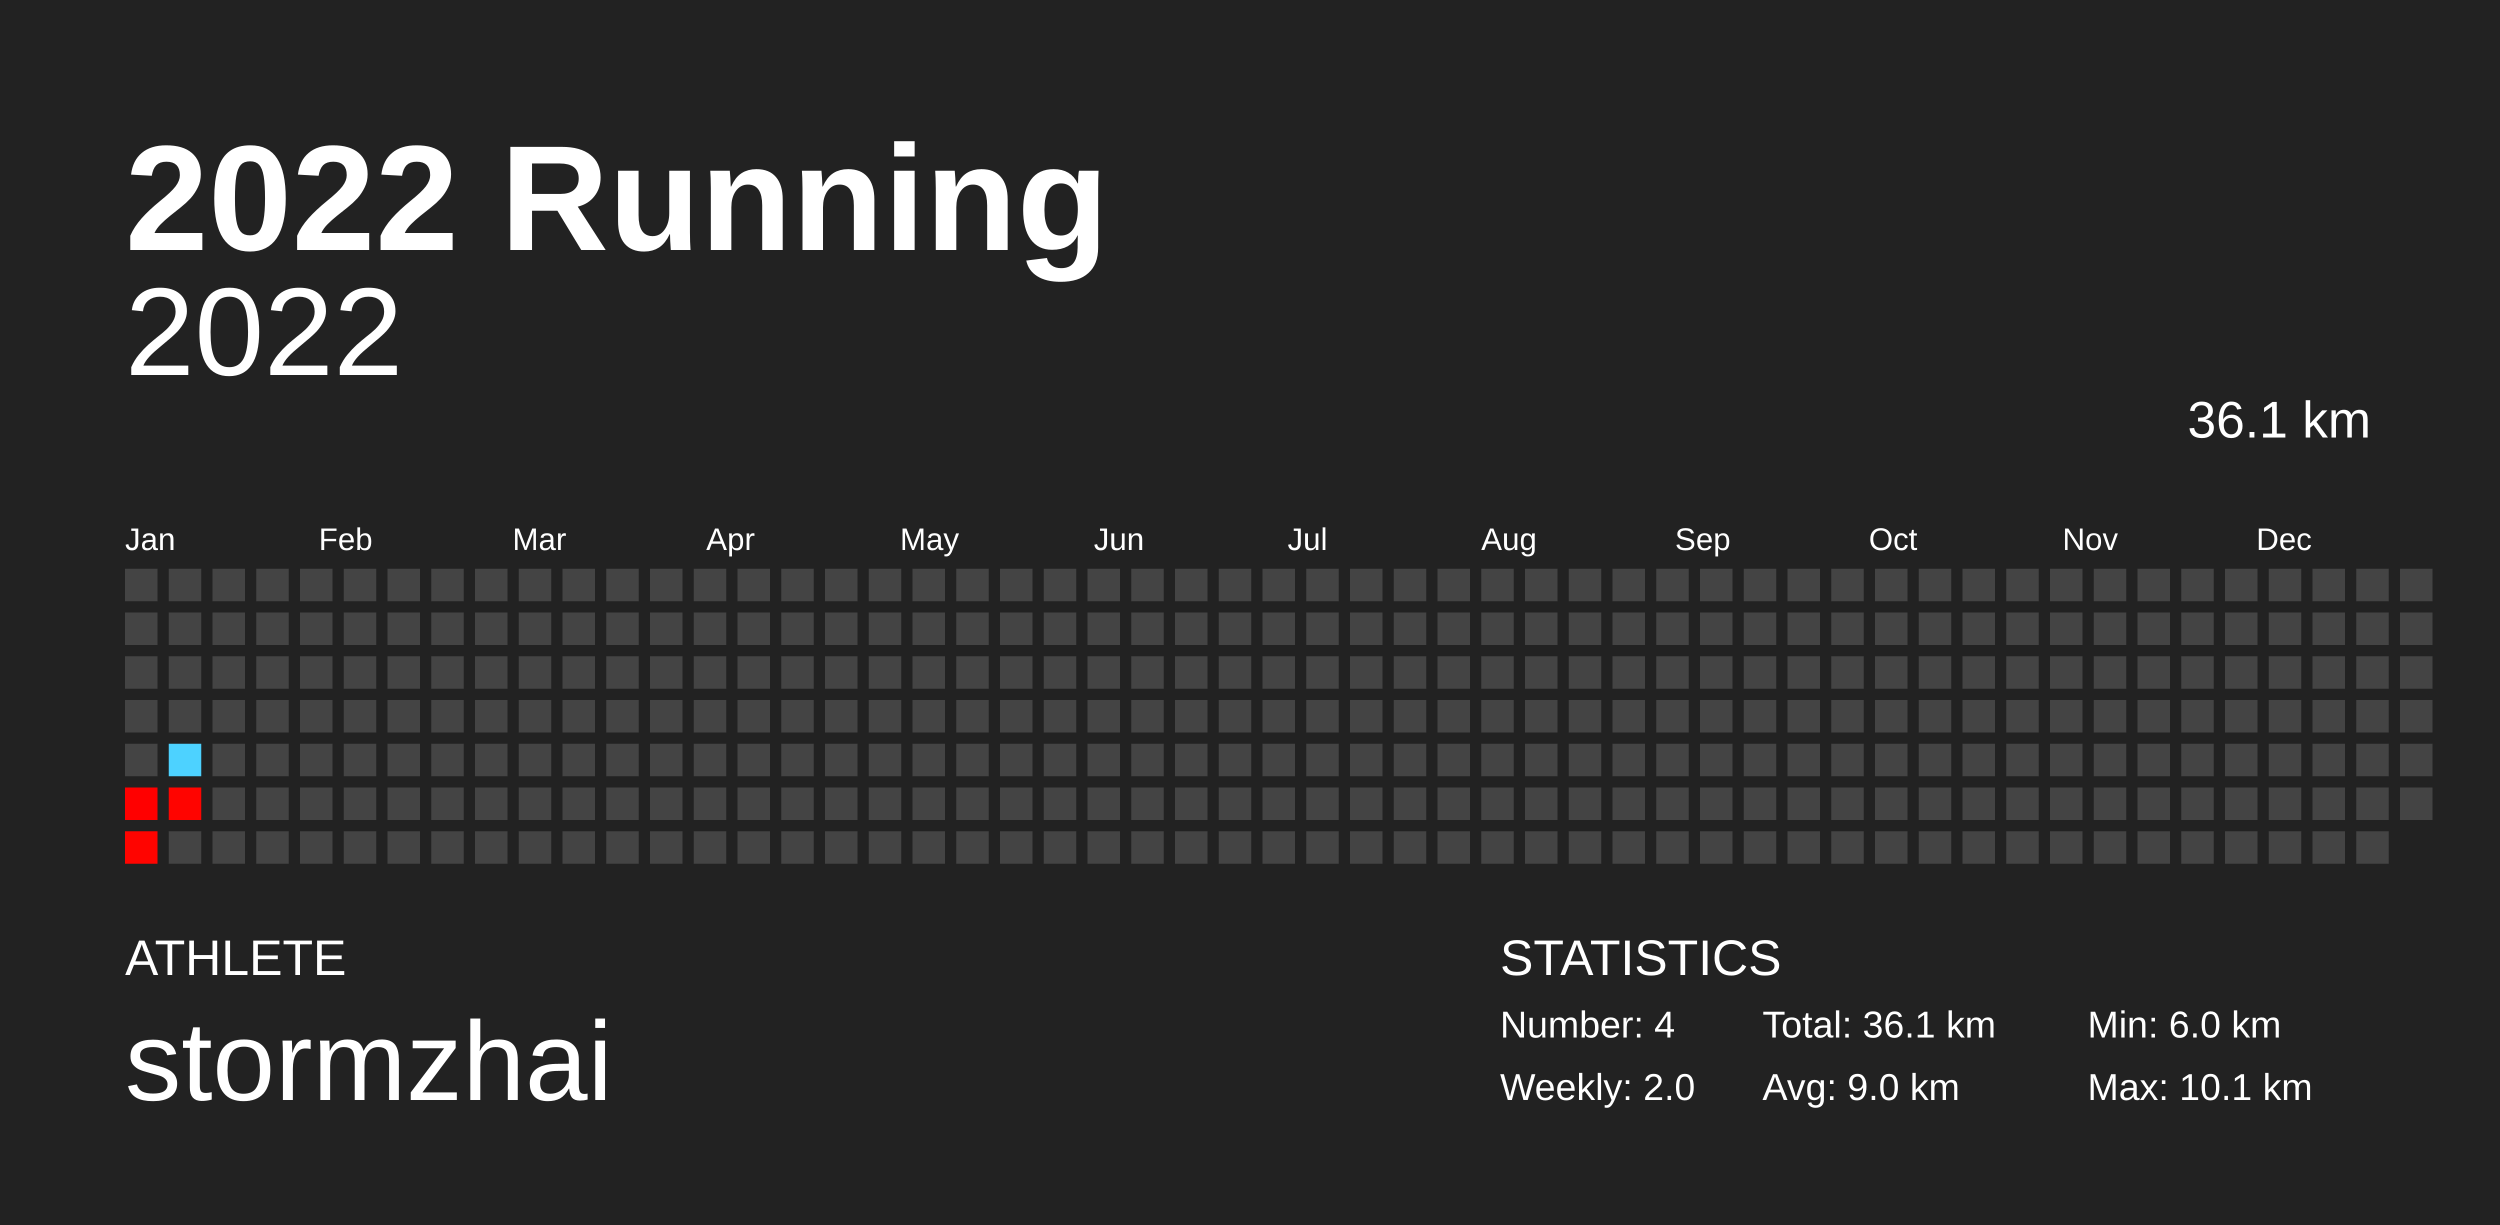
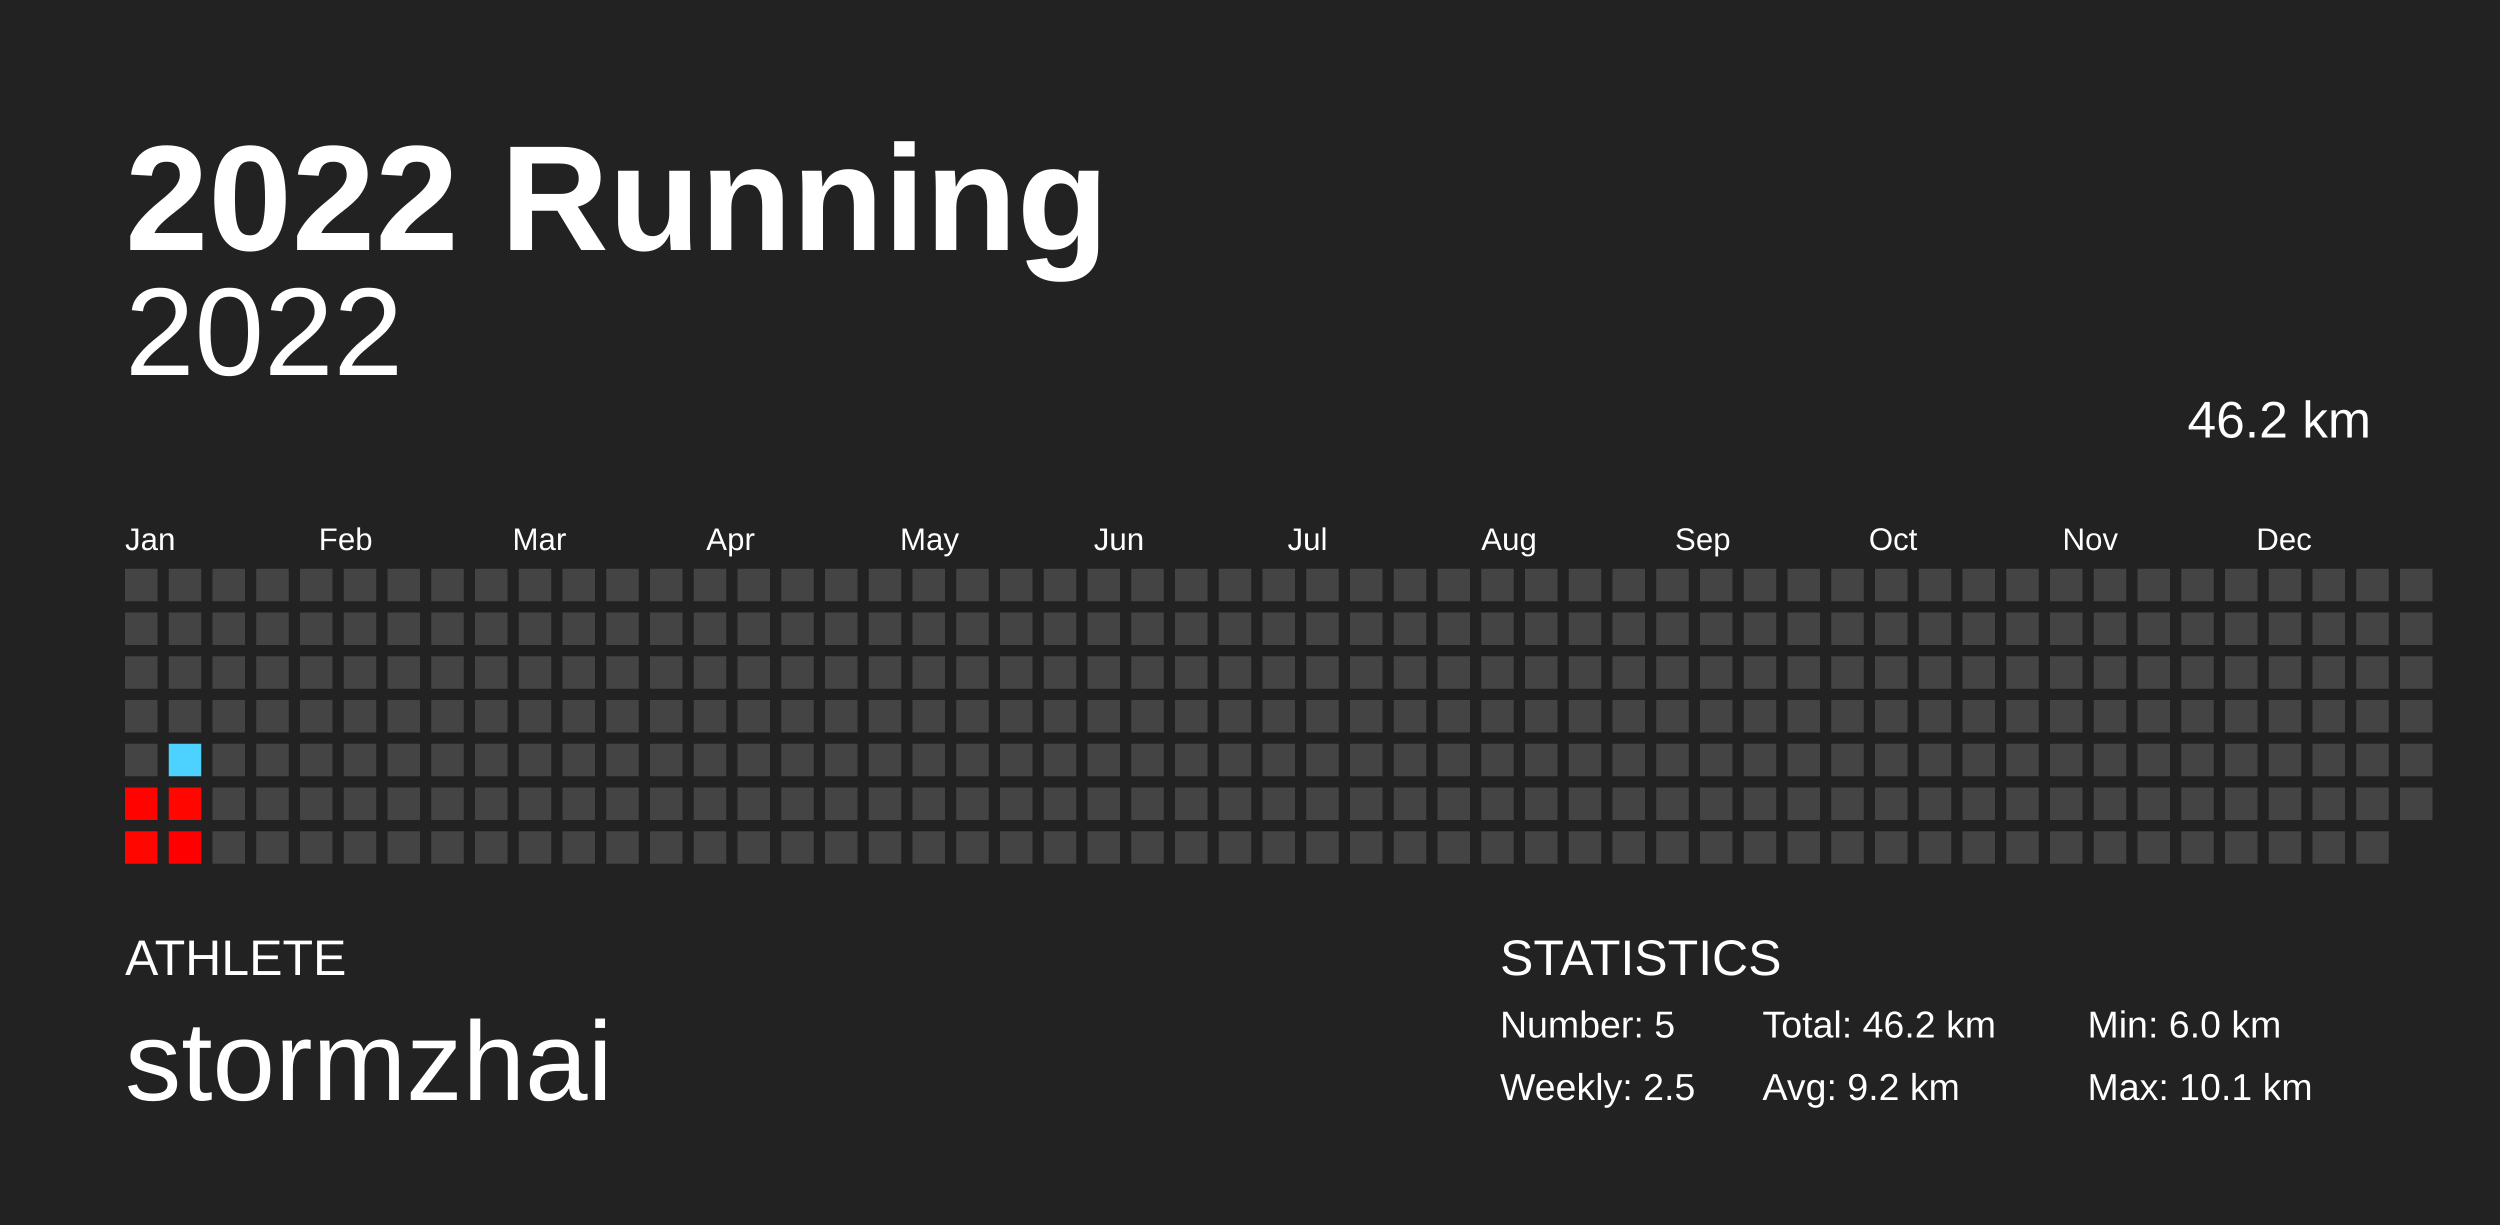
<svg xmlns="http://www.w3.org/2000/svg" baseProfile="full" height="98mm" version="1.1" viewBox="0,0,200,98" width="200mm">
  <defs />
  <rect fill="#222222" height="98" width="200" x="0" y="0" />
  <text fill="#FFFFFF" style="font-size:12px; font-family:Arial; font-weight:bold;" x="10" y="20">2022 Running</text>
  <text fill="#FFFFFF" style="font-size:4px; font-family:Arial" x="10" y="78">ATHLETE</text>
  <text fill="#FFFFFF" style="font-size:9px; font-family:Arial" x="10" y="88">stormzhai</text>
  <text fill="#FFFFFF" style="font-size:4px; font-family:Arial" x="120" y="78">STATISTICS</text>
-   <text fill="#FFFFFF" style="font-size:3px; font-family:Arial" x="120" y="83">Number: 4</text>
-   <text fill="#FFFFFF" style="font-size:3px; font-family:Arial" x="120" y="88">Weekly: 2.0</text>
-   <text fill="#FFFFFF" style="font-size:3px; font-family:Arial" x="141" y="83">Total: 36.1 km</text>
-   <text fill="#FFFFFF" style="font-size:3px; font-family:Arial" x="141" y="88">Avg: 9.0 km</text>
+   <text fill="#FFFFFF" style="font-size:3px; font-family:Arial" x="120" y="83">Number: 5</text>
+   <text fill="#FFFFFF" style="font-size:3px; font-family:Arial" x="120" y="88">Weekly: 2.5</text>
+   <text fill="#FFFFFF" style="font-size:3px; font-family:Arial" x="141" y="83">Total: 46.2 km</text>
+   <text fill="#FFFFFF" style="font-size:3px; font-family:Arial" x="141" y="88">Avg: 9.2 km</text>
  <text fill="#FFFFFF" style="font-size:3px; font-family:Arial" x="167" y="83">Min: 6.0 km</text>
  <text fill="#FFFFFF" style="font-size:3px; font-family:Arial" x="167" y="88">Max: 10.1 km</text>
  <text alignment-baseline="hanging" fill="#FFFFFF" style="font-size:10.0px; font-family:Arial;" x="10" y="30">2022</text>
-   <text alignment-baseline="hanging" fill="#FFFFFF" style="font-size:4.125px; font-family:Arial;" x="175" y="35">36.1 km</text>
+   <text alignment-baseline="hanging" fill="#FFFFFF" style="font-size:4.125px; font-family:Arial;" x="175" y="35">46.2 km</text>
  <text fill="#FFFFFF" style="font-size:2.5px; font-family:Arial" x="10.0" y="44">Jan</text>
  <text fill="#FFFFFF" style="font-size:2.5px; font-family:Arial" x="25.5" y="44">Feb</text>
  <text fill="#FFFFFF" style="font-size:2.5px; font-family:Arial" x="41.0" y="44">Mar</text>
  <text fill="#FFFFFF" style="font-size:2.5px; font-family:Arial" x="56.5" y="44">Apr</text>
  <text fill="#FFFFFF" style="font-size:2.5px; font-family:Arial" x="72.0" y="44">May</text>
  <text fill="#FFFFFF" style="font-size:2.5px; font-family:Arial" x="87.5" y="44">Jun</text>
  <text fill="#FFFFFF" style="font-size:2.5px; font-family:Arial" x="103.0" y="44">Jul</text>
  <text fill="#FFFFFF" style="font-size:2.5px; font-family:Arial" x="118.5" y="44">Aug</text>
  <text fill="#FFFFFF" style="font-size:2.5px; font-family:Arial" x="134.0" y="44">Sep</text>
  <text fill="#FFFFFF" style="font-size:2.5px; font-family:Arial" x="149.5" y="44">Oct</text>
  <text fill="#FFFFFF" style="font-size:2.5px; font-family:Arial" x="165.0" y="44">Nov</text>
  <text fill="#FFFFFF" style="font-size:2.5px; font-family:Arial" x="180.5" y="44">Dec</text>
  <rect fill="#444444" height="2.6" width="2.6" x="10.0" y="45.5" />
  <rect fill="#444444" height="2.6" width="2.6" x="10.0" y="49.0" />
  <rect fill="#444444" height="2.6" width="2.6" x="10.0" y="52.5" />
  <rect fill="#444444" height="2.6" width="2.6" x="10.0" y="56.0" />
  <rect fill="#444444" height="2.6" width="2.6" x="10.0" y="59.5" />
-   <rect fill="#ff0000" height="2.6" width="2.6" x="10.0" y="63.0" />
-   <rect fill="#ff0400" height="2.6" width="2.6" x="10.0" y="66.5" />
+   <rect fill="#ff0300" height="2.6" width="2.6" x="10.0" y="63.0" />
+   <rect fill="#ff0700" height="2.6" width="2.6" x="10.0" y="66.5" />
  <rect fill="#444444" height="2.6" width="2.6" x="13.5" y="45.5" />
  <rect fill="#444444" height="2.6" width="2.6" x="13.5" y="49.0" />
  <rect fill="#444444" height="2.6" width="2.6" x="13.5" y="52.5" />
  <rect fill="#444444" height="2.6" width="2.6" x="13.5" y="56.0" />
  <rect fill="#4dd2ff" height="2.6" width="2.6" x="13.5" y="59.5" />
-   <rect fill="#ff0400" height="2.6" width="2.6" x="13.5" y="63.0" />
-   <rect fill="#444444" height="2.6" width="2.6" x="13.5" y="66.5" />
+   <rect fill="#ff0700" height="2.6" width="2.6" x="13.5" y="63.0" />
+   <rect fill="#ff0000" height="2.6" width="2.6" x="13.5" y="66.5" />
  <rect fill="#444444" height="2.6" width="2.6" x="17.0" y="45.5" />
  <rect fill="#444444" height="2.6" width="2.6" x="17.0" y="49.0" />
  <rect fill="#444444" height="2.6" width="2.6" x="17.0" y="52.5" />
  <rect fill="#444444" height="2.6" width="2.6" x="17.0" y="56.0" />
  <rect fill="#444444" height="2.6" width="2.6" x="17.0" y="59.5" />
  <rect fill="#444444" height="2.6" width="2.6" x="17.0" y="63.0" />
  <rect fill="#444444" height="2.6" width="2.6" x="17.0" y="66.5" />
  <rect fill="#444444" height="2.6" width="2.6" x="20.5" y="45.5" />
  <rect fill="#444444" height="2.6" width="2.6" x="20.5" y="49.0" />
  <rect fill="#444444" height="2.6" width="2.6" x="20.5" y="52.5" />
  <rect fill="#444444" height="2.6" width="2.6" x="20.5" y="56.0" />
  <rect fill="#444444" height="2.6" width="2.6" x="20.5" y="59.5" />
  <rect fill="#444444" height="2.6" width="2.6" x="20.5" y="63.0" />
  <rect fill="#444444" height="2.6" width="2.6" x="20.5" y="66.5" />
  <rect fill="#444444" height="2.6" width="2.6" x="24.0" y="45.5" />
  <rect fill="#444444" height="2.6" width="2.6" x="24.0" y="49.0" />
  <rect fill="#444444" height="2.6" width="2.6" x="24.0" y="52.5" />
  <rect fill="#444444" height="2.6" width="2.6" x="24.0" y="56.0" />
  <rect fill="#444444" height="2.6" width="2.6" x="24.0" y="59.5" />
  <rect fill="#444444" height="2.6" width="2.6" x="24.0" y="63.0" />
  <rect fill="#444444" height="2.6" width="2.6" x="24.0" y="66.5" />
  <rect fill="#444444" height="2.6" width="2.6" x="27.5" y="45.5" />
  <rect fill="#444444" height="2.6" width="2.6" x="27.5" y="49.0" />
  <rect fill="#444444" height="2.6" width="2.6" x="27.5" y="52.5" />
  <rect fill="#444444" height="2.6" width="2.6" x="27.5" y="56.0" />
  <rect fill="#444444" height="2.6" width="2.6" x="27.5" y="59.5" />
  <rect fill="#444444" height="2.6" width="2.6" x="27.5" y="63.0" />
  <rect fill="#444444" height="2.6" width="2.6" x="27.5" y="66.5" />
  <rect fill="#444444" height="2.6" width="2.6" x="31.0" y="45.5" />
  <rect fill="#444444" height="2.6" width="2.6" x="31.0" y="49.0" />
  <rect fill="#444444" height="2.6" width="2.6" x="31.0" y="52.5" />
  <rect fill="#444444" height="2.6" width="2.6" x="31.0" y="56.0" />
  <rect fill="#444444" height="2.6" width="2.6" x="31.0" y="59.5" />
  <rect fill="#444444" height="2.6" width="2.6" x="31.0" y="63.0" />
  <rect fill="#444444" height="2.6" width="2.6" x="31.0" y="66.5" />
  <rect fill="#444444" height="2.6" width="2.6" x="34.5" y="45.5" />
  <rect fill="#444444" height="2.6" width="2.6" x="34.5" y="49.0" />
  <rect fill="#444444" height="2.6" width="2.6" x="34.5" y="52.5" />
  <rect fill="#444444" height="2.6" width="2.6" x="34.5" y="56.0" />
  <rect fill="#444444" height="2.6" width="2.6" x="34.5" y="59.5" />
  <rect fill="#444444" height="2.6" width="2.6" x="34.5" y="63.0" />
  <rect fill="#444444" height="2.6" width="2.6" x="34.5" y="66.5" />
  <rect fill="#444444" height="2.6" width="2.6" x="38.0" y="45.5" />
  <rect fill="#444444" height="2.6" width="2.6" x="38.0" y="49.0" />
  <rect fill="#444444" height="2.6" width="2.6" x="38.0" y="52.5" />
  <rect fill="#444444" height="2.6" width="2.6" x="38.0" y="56.0" />
  <rect fill="#444444" height="2.6" width="2.6" x="38.0" y="59.5" />
  <rect fill="#444444" height="2.6" width="2.6" x="38.0" y="63.0" />
  <rect fill="#444444" height="2.6" width="2.6" x="38.0" y="66.5" />
  <rect fill="#444444" height="2.6" width="2.6" x="41.5" y="45.5" />
  <rect fill="#444444" height="2.6" width="2.6" x="41.5" y="49.0" />
  <rect fill="#444444" height="2.6" width="2.6" x="41.5" y="52.5" />
  <rect fill="#444444" height="2.6" width="2.6" x="41.5" y="56.0" />
  <rect fill="#444444" height="2.6" width="2.6" x="41.5" y="59.5" />
  <rect fill="#444444" height="2.6" width="2.6" x="41.5" y="63.0" />
  <rect fill="#444444" height="2.6" width="2.6" x="41.5" y="66.5" />
  <rect fill="#444444" height="2.6" width="2.6" x="45.0" y="45.5" />
  <rect fill="#444444" height="2.6" width="2.6" x="45.0" y="49.0" />
  <rect fill="#444444" height="2.6" width="2.6" x="45.0" y="52.5" />
  <rect fill="#444444" height="2.6" width="2.6" x="45.0" y="56.0" />
  <rect fill="#444444" height="2.6" width="2.6" x="45.0" y="59.5" />
  <rect fill="#444444" height="2.6" width="2.6" x="45.0" y="63.0" />
  <rect fill="#444444" height="2.6" width="2.6" x="45.0" y="66.5" />
  <rect fill="#444444" height="2.6" width="2.6" x="48.5" y="45.5" />
  <rect fill="#444444" height="2.6" width="2.6" x="48.5" y="49.0" />
  <rect fill="#444444" height="2.6" width="2.6" x="48.5" y="52.5" />
  <rect fill="#444444" height="2.6" width="2.6" x="48.5" y="56.0" />
  <rect fill="#444444" height="2.6" width="2.6" x="48.5" y="59.5" />
  <rect fill="#444444" height="2.6" width="2.6" x="48.5" y="63.0" />
  <rect fill="#444444" height="2.6" width="2.6" x="48.5" y="66.5" />
  <rect fill="#444444" height="2.6" width="2.6" x="52.0" y="45.5" />
  <rect fill="#444444" height="2.6" width="2.6" x="52.0" y="49.0" />
  <rect fill="#444444" height="2.6" width="2.6" x="52.0" y="52.5" />
  <rect fill="#444444" height="2.6" width="2.6" x="52.0" y="56.0" />
  <rect fill="#444444" height="2.6" width="2.6" x="52.0" y="59.5" />
  <rect fill="#444444" height="2.6" width="2.6" x="52.0" y="63.0" />
  <rect fill="#444444" height="2.6" width="2.6" x="52.0" y="66.5" />
  <rect fill="#444444" height="2.6" width="2.6" x="55.5" y="45.5" />
  <rect fill="#444444" height="2.6" width="2.6" x="55.5" y="49.0" />
  <rect fill="#444444" height="2.6" width="2.6" x="55.5" y="52.5" />
  <rect fill="#444444" height="2.6" width="2.6" x="55.5" y="56.0" />
  <rect fill="#444444" height="2.6" width="2.6" x="55.5" y="59.5" />
  <rect fill="#444444" height="2.6" width="2.6" x="55.5" y="63.0" />
  <rect fill="#444444" height="2.6" width="2.6" x="55.5" y="66.5" />
  <rect fill="#444444" height="2.6" width="2.6" x="59.0" y="45.5" />
  <rect fill="#444444" height="2.6" width="2.6" x="59.0" y="49.0" />
  <rect fill="#444444" height="2.6" width="2.6" x="59.0" y="52.5" />
  <rect fill="#444444" height="2.6" width="2.6" x="59.0" y="56.0" />
  <rect fill="#444444" height="2.6" width="2.6" x="59.0" y="59.5" />
  <rect fill="#444444" height="2.6" width="2.6" x="59.0" y="63.0" />
  <rect fill="#444444" height="2.6" width="2.6" x="59.0" y="66.5" />
  <rect fill="#444444" height="2.6" width="2.6" x="62.5" y="45.5" />
  <rect fill="#444444" height="2.6" width="2.6" x="62.5" y="49.0" />
  <rect fill="#444444" height="2.6" width="2.6" x="62.5" y="52.5" />
  <rect fill="#444444" height="2.6" width="2.6" x="62.5" y="56.0" />
  <rect fill="#444444" height="2.6" width="2.6" x="62.5" y="59.5" />
  <rect fill="#444444" height="2.6" width="2.6" x="62.5" y="63.0" />
  <rect fill="#444444" height="2.6" width="2.6" x="62.5" y="66.5" />
  <rect fill="#444444" height="2.6" width="2.6" x="66.0" y="45.5" />
  <rect fill="#444444" height="2.6" width="2.6" x="66.0" y="49.0" />
  <rect fill="#444444" height="2.6" width="2.6" x="66.0" y="52.5" />
  <rect fill="#444444" height="2.6" width="2.6" x="66.0" y="56.0" />
  <rect fill="#444444" height="2.6" width="2.6" x="66.0" y="59.5" />
  <rect fill="#444444" height="2.6" width="2.6" x="66.0" y="63.0" />
  <rect fill="#444444" height="2.6" width="2.6" x="66.0" y="66.5" />
  <rect fill="#444444" height="2.6" width="2.6" x="69.5" y="45.5" />
  <rect fill="#444444" height="2.6" width="2.6" x="69.5" y="49.0" />
  <rect fill="#444444" height="2.6" width="2.6" x="69.5" y="52.5" />
  <rect fill="#444444" height="2.6" width="2.6" x="69.5" y="56.0" />
  <rect fill="#444444" height="2.6" width="2.6" x="69.5" y="59.5" />
  <rect fill="#444444" height="2.6" width="2.6" x="69.5" y="63.0" />
  <rect fill="#444444" height="2.6" width="2.6" x="69.5" y="66.5" />
  <rect fill="#444444" height="2.6" width="2.6" x="73.0" y="45.5" />
  <rect fill="#444444" height="2.6" width="2.6" x="73.0" y="49.0" />
  <rect fill="#444444" height="2.6" width="2.6" x="73.0" y="52.5" />
  <rect fill="#444444" height="2.6" width="2.6" x="73.0" y="56.0" />
  <rect fill="#444444" height="2.6" width="2.6" x="73.0" y="59.5" />
  <rect fill="#444444" height="2.6" width="2.6" x="73.0" y="63.0" />
  <rect fill="#444444" height="2.6" width="2.6" x="73.0" y="66.5" />
  <rect fill="#444444" height="2.6" width="2.6" x="76.5" y="45.5" />
  <rect fill="#444444" height="2.6" width="2.6" x="76.5" y="49.0" />
  <rect fill="#444444" height="2.6" width="2.6" x="76.5" y="52.5" />
  <rect fill="#444444" height="2.6" width="2.6" x="76.5" y="56.0" />
  <rect fill="#444444" height="2.6" width="2.6" x="76.5" y="59.5" />
  <rect fill="#444444" height="2.6" width="2.6" x="76.5" y="63.0" />
  <rect fill="#444444" height="2.6" width="2.6" x="76.5" y="66.5" />
  <rect fill="#444444" height="2.6" width="2.6" x="80.0" y="45.5" />
  <rect fill="#444444" height="2.6" width="2.6" x="80.0" y="49.0" />
  <rect fill="#444444" height="2.6" width="2.6" x="80.0" y="52.5" />
  <rect fill="#444444" height="2.6" width="2.6" x="80.0" y="56.0" />
  <rect fill="#444444" height="2.6" width="2.6" x="80.0" y="59.5" />
  <rect fill="#444444" height="2.6" width="2.6" x="80.0" y="63.0" />
  <rect fill="#444444" height="2.6" width="2.6" x="80.0" y="66.5" />
  <rect fill="#444444" height="2.6" width="2.6" x="83.5" y="45.5" />
  <rect fill="#444444" height="2.6" width="2.6" x="83.5" y="49.0" />
  <rect fill="#444444" height="2.6" width="2.6" x="83.5" y="52.5" />
  <rect fill="#444444" height="2.6" width="2.6" x="83.5" y="56.0" />
  <rect fill="#444444" height="2.6" width="2.6" x="83.5" y="59.5" />
  <rect fill="#444444" height="2.6" width="2.6" x="83.5" y="63.0" />
  <rect fill="#444444" height="2.6" width="2.6" x="83.5" y="66.5" />
  <rect fill="#444444" height="2.6" width="2.6" x="87.0" y="45.5" />
  <rect fill="#444444" height="2.6" width="2.6" x="87.0" y="49.0" />
  <rect fill="#444444" height="2.6" width="2.6" x="87.0" y="52.5" />
  <rect fill="#444444" height="2.6" width="2.6" x="87.0" y="56.0" />
  <rect fill="#444444" height="2.6" width="2.6" x="87.0" y="59.5" />
  <rect fill="#444444" height="2.6" width="2.6" x="87.0" y="63.0" />
  <rect fill="#444444" height="2.6" width="2.6" x="87.0" y="66.5" />
  <rect fill="#444444" height="2.6" width="2.6" x="90.5" y="45.5" />
  <rect fill="#444444" height="2.6" width="2.6" x="90.5" y="49.0" />
  <rect fill="#444444" height="2.6" width="2.6" x="90.5" y="52.5" />
  <rect fill="#444444" height="2.6" width="2.6" x="90.5" y="56.0" />
  <rect fill="#444444" height="2.6" width="2.6" x="90.5" y="59.5" />
  <rect fill="#444444" height="2.6" width="2.6" x="90.5" y="63.0" />
  <rect fill="#444444" height="2.6" width="2.6" x="90.5" y="66.5" />
  <rect fill="#444444" height="2.6" width="2.6" x="94.0" y="45.5" />
  <rect fill="#444444" height="2.6" width="2.6" x="94.0" y="49.0" />
  <rect fill="#444444" height="2.6" width="2.6" x="94.0" y="52.5" />
  <rect fill="#444444" height="2.6" width="2.6" x="94.0" y="56.0" />
  <rect fill="#444444" height="2.6" width="2.6" x="94.0" y="59.5" />
  <rect fill="#444444" height="2.6" width="2.6" x="94.0" y="63.0" />
  <rect fill="#444444" height="2.6" width="2.6" x="94.0" y="66.5" />
  <rect fill="#444444" height="2.6" width="2.6" x="97.5" y="45.5" />
  <rect fill="#444444" height="2.6" width="2.6" x="97.5" y="49.0" />
  <rect fill="#444444" height="2.6" width="2.6" x="97.5" y="52.5" />
  <rect fill="#444444" height="2.6" width="2.6" x="97.5" y="56.0" />
  <rect fill="#444444" height="2.6" width="2.6" x="97.5" y="59.5" />
  <rect fill="#444444" height="2.6" width="2.6" x="97.5" y="63.0" />
  <rect fill="#444444" height="2.6" width="2.6" x="97.5" y="66.5" />
  <rect fill="#444444" height="2.6" width="2.6" x="101.0" y="45.5" />
  <rect fill="#444444" height="2.6" width="2.6" x="101.0" y="49.0" />
  <rect fill="#444444" height="2.6" width="2.6" x="101.0" y="52.5" />
  <rect fill="#444444" height="2.6" width="2.6" x="101.0" y="56.0" />
  <rect fill="#444444" height="2.6" width="2.6" x="101.0" y="59.5" />
  <rect fill="#444444" height="2.6" width="2.6" x="101.0" y="63.0" />
  <rect fill="#444444" height="2.6" width="2.6" x="101.0" y="66.5" />
  <rect fill="#444444" height="2.6" width="2.6" x="104.5" y="45.5" />
  <rect fill="#444444" height="2.6" width="2.6" x="104.5" y="49.0" />
  <rect fill="#444444" height="2.6" width="2.6" x="104.5" y="52.5" />
  <rect fill="#444444" height="2.6" width="2.6" x="104.5" y="56.0" />
  <rect fill="#444444" height="2.6" width="2.6" x="104.5" y="59.5" />
  <rect fill="#444444" height="2.6" width="2.6" x="104.5" y="63.0" />
  <rect fill="#444444" height="2.6" width="2.6" x="104.5" y="66.5" />
  <rect fill="#444444" height="2.6" width="2.6" x="108.0" y="45.5" />
  <rect fill="#444444" height="2.6" width="2.6" x="108.0" y="49.0" />
  <rect fill="#444444" height="2.6" width="2.6" x="108.0" y="52.5" />
  <rect fill="#444444" height="2.6" width="2.6" x="108.0" y="56.0" />
  <rect fill="#444444" height="2.6" width="2.6" x="108.0" y="59.5" />
  <rect fill="#444444" height="2.6" width="2.6" x="108.0" y="63.0" />
  <rect fill="#444444" height="2.6" width="2.6" x="108.0" y="66.5" />
  <rect fill="#444444" height="2.6" width="2.6" x="111.5" y="45.5" />
  <rect fill="#444444" height="2.6" width="2.6" x="111.5" y="49.0" />
  <rect fill="#444444" height="2.6" width="2.6" x="111.5" y="52.5" />
  <rect fill="#444444" height="2.6" width="2.6" x="111.5" y="56.0" />
  <rect fill="#444444" height="2.6" width="2.6" x="111.5" y="59.5" />
  <rect fill="#444444" height="2.6" width="2.6" x="111.5" y="63.0" />
  <rect fill="#444444" height="2.6" width="2.6" x="111.5" y="66.5" />
  <rect fill="#444444" height="2.6" width="2.6" x="115.0" y="45.5" />
  <rect fill="#444444" height="2.6" width="2.6" x="115.0" y="49.0" />
  <rect fill="#444444" height="2.6" width="2.6" x="115.0" y="52.5" />
  <rect fill="#444444" height="2.6" width="2.6" x="115.0" y="56.0" />
  <rect fill="#444444" height="2.6" width="2.6" x="115.0" y="59.5" />
  <rect fill="#444444" height="2.6" width="2.6" x="115.0" y="63.0" />
  <rect fill="#444444" height="2.6" width="2.6" x="115.0" y="66.5" />
  <rect fill="#444444" height="2.6" width="2.6" x="118.5" y="45.5" />
  <rect fill="#444444" height="2.6" width="2.6" x="118.5" y="49.0" />
  <rect fill="#444444" height="2.6" width="2.6" x="118.5" y="52.5" />
  <rect fill="#444444" height="2.6" width="2.6" x="118.5" y="56.0" />
  <rect fill="#444444" height="2.6" width="2.6" x="118.5" y="59.5" />
  <rect fill="#444444" height="2.6" width="2.6" x="118.5" y="63.0" />
  <rect fill="#444444" height="2.6" width="2.6" x="118.5" y="66.5" />
  <rect fill="#444444" height="2.6" width="2.6" x="122.0" y="45.5" />
  <rect fill="#444444" height="2.6" width="2.6" x="122.0" y="49.0" />
  <rect fill="#444444" height="2.6" width="2.6" x="122.0" y="52.5" />
  <rect fill="#444444" height="2.6" width="2.6" x="122.0" y="56.0" />
  <rect fill="#444444" height="2.6" width="2.6" x="122.0" y="59.5" />
  <rect fill="#444444" height="2.6" width="2.6" x="122.0" y="63.0" />
  <rect fill="#444444" height="2.6" width="2.6" x="122.0" y="66.5" />
  <rect fill="#444444" height="2.6" width="2.6" x="125.5" y="45.5" />
  <rect fill="#444444" height="2.6" width="2.6" x="125.5" y="49.0" />
  <rect fill="#444444" height="2.6" width="2.6" x="125.5" y="52.5" />
  <rect fill="#444444" height="2.6" width="2.6" x="125.5" y="56.0" />
  <rect fill="#444444" height="2.6" width="2.6" x="125.5" y="59.5" />
  <rect fill="#444444" height="2.6" width="2.6" x="125.5" y="63.0" />
  <rect fill="#444444" height="2.6" width="2.6" x="125.5" y="66.5" />
  <rect fill="#444444" height="2.6" width="2.6" x="129.0" y="45.5" />
  <rect fill="#444444" height="2.6" width="2.6" x="129.0" y="49.0" />
  <rect fill="#444444" height="2.6" width="2.6" x="129.0" y="52.5" />
  <rect fill="#444444" height="2.6" width="2.6" x="129.0" y="56.0" />
  <rect fill="#444444" height="2.6" width="2.6" x="129.0" y="59.5" />
  <rect fill="#444444" height="2.6" width="2.6" x="129.0" y="63.0" />
  <rect fill="#444444" height="2.6" width="2.6" x="129.0" y="66.5" />
  <rect fill="#444444" height="2.6" width="2.6" x="132.5" y="45.5" />
  <rect fill="#444444" height="2.6" width="2.6" x="132.5" y="49.0" />
  <rect fill="#444444" height="2.6" width="2.6" x="132.5" y="52.5" />
  <rect fill="#444444" height="2.6" width="2.6" x="132.5" y="56.0" />
  <rect fill="#444444" height="2.6" width="2.6" x="132.5" y="59.5" />
  <rect fill="#444444" height="2.6" width="2.6" x="132.5" y="63.0" />
  <rect fill="#444444" height="2.6" width="2.6" x="132.5" y="66.5" />
  <rect fill="#444444" height="2.6" width="2.6" x="136.0" y="45.5" />
  <rect fill="#444444" height="2.6" width="2.6" x="136.0" y="49.0" />
  <rect fill="#444444" height="2.6" width="2.6" x="136.0" y="52.5" />
  <rect fill="#444444" height="2.6" width="2.6" x="136.0" y="56.0" />
  <rect fill="#444444" height="2.6" width="2.6" x="136.0" y="59.5" />
  <rect fill="#444444" height="2.6" width="2.6" x="136.0" y="63.0" />
  <rect fill="#444444" height="2.6" width="2.6" x="136.0" y="66.5" />
  <rect fill="#444444" height="2.6" width="2.6" x="139.5" y="45.5" />
  <rect fill="#444444" height="2.6" width="2.6" x="139.5" y="49.0" />
  <rect fill="#444444" height="2.6" width="2.6" x="139.5" y="52.5" />
  <rect fill="#444444" height="2.6" width="2.6" x="139.5" y="56.0" />
  <rect fill="#444444" height="2.6" width="2.6" x="139.5" y="59.5" />
  <rect fill="#444444" height="2.6" width="2.6" x="139.5" y="63.0" />
  <rect fill="#444444" height="2.6" width="2.6" x="139.5" y="66.5" />
  <rect fill="#444444" height="2.6" width="2.6" x="143.0" y="45.5" />
  <rect fill="#444444" height="2.6" width="2.6" x="143.0" y="49.0" />
  <rect fill="#444444" height="2.6" width="2.6" x="143.0" y="52.5" />
  <rect fill="#444444" height="2.6" width="2.6" x="143.0" y="56.0" />
  <rect fill="#444444" height="2.6" width="2.6" x="143.0" y="59.5" />
  <rect fill="#444444" height="2.6" width="2.6" x="143.0" y="63.0" />
  <rect fill="#444444" height="2.6" width="2.6" x="143.0" y="66.5" />
  <rect fill="#444444" height="2.6" width="2.6" x="146.5" y="45.5" />
  <rect fill="#444444" height="2.6" width="2.6" x="146.5" y="49.0" />
  <rect fill="#444444" height="2.6" width="2.6" x="146.5" y="52.5" />
  <rect fill="#444444" height="2.6" width="2.6" x="146.5" y="56.0" />
  <rect fill="#444444" height="2.6" width="2.6" x="146.5" y="59.5" />
  <rect fill="#444444" height="2.6" width="2.6" x="146.5" y="63.0" />
  <rect fill="#444444" height="2.6" width="2.6" x="146.5" y="66.5" />
  <rect fill="#444444" height="2.6" width="2.6" x="150.0" y="45.5" />
  <rect fill="#444444" height="2.6" width="2.6" x="150.0" y="49.0" />
  <rect fill="#444444" height="2.6" width="2.6" x="150.0" y="52.5" />
  <rect fill="#444444" height="2.6" width="2.6" x="150.0" y="56.0" />
  <rect fill="#444444" height="2.6" width="2.6" x="150.0" y="59.5" />
  <rect fill="#444444" height="2.6" width="2.6" x="150.0" y="63.0" />
  <rect fill="#444444" height="2.6" width="2.6" x="150.0" y="66.5" />
  <rect fill="#444444" height="2.6" width="2.6" x="153.5" y="45.5" />
  <rect fill="#444444" height="2.6" width="2.6" x="153.5" y="49.0" />
  <rect fill="#444444" height="2.6" width="2.6" x="153.5" y="52.5" />
  <rect fill="#444444" height="2.6" width="2.6" x="153.5" y="56.0" />
  <rect fill="#444444" height="2.6" width="2.6" x="153.5" y="59.5" />
  <rect fill="#444444" height="2.6" width="2.6" x="153.5" y="63.0" />
  <rect fill="#444444" height="2.6" width="2.6" x="153.5" y="66.5" />
  <rect fill="#444444" height="2.6" width="2.6" x="157.0" y="45.5" />
  <rect fill="#444444" height="2.6" width="2.6" x="157.0" y="49.0" />
  <rect fill="#444444" height="2.6" width="2.6" x="157.0" y="52.5" />
  <rect fill="#444444" height="2.6" width="2.6" x="157.0" y="56.0" />
  <rect fill="#444444" height="2.6" width="2.6" x="157.0" y="59.5" />
  <rect fill="#444444" height="2.6" width="2.6" x="157.0" y="63.0" />
  <rect fill="#444444" height="2.6" width="2.6" x="157.0" y="66.5" />
  <rect fill="#444444" height="2.6" width="2.6" x="160.5" y="45.5" />
  <rect fill="#444444" height="2.6" width="2.6" x="160.5" y="49.0" />
  <rect fill="#444444" height="2.6" width="2.6" x="160.5" y="52.5" />
  <rect fill="#444444" height="2.6" width="2.6" x="160.5" y="56.0" />
  <rect fill="#444444" height="2.6" width="2.6" x="160.5" y="59.5" />
  <rect fill="#444444" height="2.6" width="2.6" x="160.5" y="63.0" />
  <rect fill="#444444" height="2.6" width="2.6" x="160.5" y="66.5" />
  <rect fill="#444444" height="2.6" width="2.6" x="164.0" y="45.5" />
  <rect fill="#444444" height="2.6" width="2.6" x="164.0" y="49.0" />
  <rect fill="#444444" height="2.6" width="2.6" x="164.0" y="52.5" />
  <rect fill="#444444" height="2.6" width="2.6" x="164.0" y="56.0" />
  <rect fill="#444444" height="2.6" width="2.6" x="164.0" y="59.5" />
  <rect fill="#444444" height="2.6" width="2.6" x="164.0" y="63.0" />
  <rect fill="#444444" height="2.6" width="2.6" x="164.0" y="66.5" />
  <rect fill="#444444" height="2.6" width="2.6" x="167.5" y="45.5" />
  <rect fill="#444444" height="2.6" width="2.6" x="167.5" y="49.0" />
  <rect fill="#444444" height="2.6" width="2.6" x="167.5" y="52.5" />
  <rect fill="#444444" height="2.6" width="2.6" x="167.5" y="56.0" />
  <rect fill="#444444" height="2.6" width="2.6" x="167.5" y="59.5" />
  <rect fill="#444444" height="2.6" width="2.6" x="167.5" y="63.0" />
  <rect fill="#444444" height="2.6" width="2.6" x="167.5" y="66.5" />
  <rect fill="#444444" height="2.6" width="2.6" x="171.0" y="45.5" />
  <rect fill="#444444" height="2.6" width="2.6" x="171.0" y="49.0" />
  <rect fill="#444444" height="2.6" width="2.6" x="171.0" y="52.5" />
  <rect fill="#444444" height="2.6" width="2.6" x="171.0" y="56.0" />
  <rect fill="#444444" height="2.6" width="2.6" x="171.0" y="59.5" />
  <rect fill="#444444" height="2.6" width="2.6" x="171.0" y="63.0" />
  <rect fill="#444444" height="2.6" width="2.6" x="171.0" y="66.5" />
  <rect fill="#444444" height="2.6" width="2.6" x="174.5" y="45.5" />
  <rect fill="#444444" height="2.6" width="2.6" x="174.5" y="49.0" />
  <rect fill="#444444" height="2.6" width="2.6" x="174.5" y="52.5" />
  <rect fill="#444444" height="2.6" width="2.6" x="174.5" y="56.0" />
  <rect fill="#444444" height="2.6" width="2.6" x="174.5" y="59.5" />
  <rect fill="#444444" height="2.6" width="2.6" x="174.5" y="63.0" />
  <rect fill="#444444" height="2.6" width="2.6" x="174.5" y="66.5" />
  <rect fill="#444444" height="2.6" width="2.6" x="178.0" y="45.5" />
  <rect fill="#444444" height="2.6" width="2.6" x="178.0" y="49.0" />
  <rect fill="#444444" height="2.6" width="2.6" x="178.0" y="52.5" />
  <rect fill="#444444" height="2.6" width="2.6" x="178.0" y="56.0" />
  <rect fill="#444444" height="2.6" width="2.6" x="178.0" y="59.5" />
  <rect fill="#444444" height="2.6" width="2.6" x="178.0" y="63.0" />
  <rect fill="#444444" height="2.6" width="2.6" x="178.0" y="66.5" />
  <rect fill="#444444" height="2.6" width="2.6" x="181.5" y="45.5" />
  <rect fill="#444444" height="2.6" width="2.6" x="181.5" y="49.0" />
  <rect fill="#444444" height="2.6" width="2.6" x="181.5" y="52.5" />
  <rect fill="#444444" height="2.6" width="2.6" x="181.5" y="56.0" />
  <rect fill="#444444" height="2.6" width="2.6" x="181.5" y="59.5" />
  <rect fill="#444444" height="2.6" width="2.6" x="181.5" y="63.0" />
  <rect fill="#444444" height="2.6" width="2.6" x="181.5" y="66.5" />
  <rect fill="#444444" height="2.6" width="2.6" x="185.0" y="45.5" />
  <rect fill="#444444" height="2.6" width="2.6" x="185.0" y="49.0" />
  <rect fill="#444444" height="2.6" width="2.6" x="185.0" y="52.5" />
  <rect fill="#444444" height="2.6" width="2.6" x="185.0" y="56.0" />
  <rect fill="#444444" height="2.6" width="2.6" x="185.0" y="59.5" />
  <rect fill="#444444" height="2.6" width="2.6" x="185.0" y="63.0" />
  <rect fill="#444444" height="2.6" width="2.6" x="185.0" y="66.5" />
  <rect fill="#444444" height="2.6" width="2.6" x="188.5" y="45.5" />
  <rect fill="#444444" height="2.6" width="2.6" x="188.5" y="49.0" />
  <rect fill="#444444" height="2.6" width="2.6" x="188.5" y="52.5" />
  <rect fill="#444444" height="2.6" width="2.6" x="188.5" y="56.0" />
  <rect fill="#444444" height="2.6" width="2.6" x="188.5" y="59.5" />
  <rect fill="#444444" height="2.6" width="2.6" x="188.5" y="63.0" />
  <rect fill="#444444" height="2.6" width="2.6" x="188.5" y="66.5" />
  <rect fill="#444444" height="2.6" width="2.6" x="192.0" y="45.5" />
  <rect fill="#444444" height="2.6" width="2.6" x="192.0" y="49.0" />
  <rect fill="#444444" height="2.6" width="2.6" x="192.0" y="52.5" />
  <rect fill="#444444" height="2.6" width="2.6" x="192.0" y="56.0" />
  <rect fill="#444444" height="2.6" width="2.6" x="192.0" y="59.5" />
  <rect fill="#444444" height="2.6" width="2.6" x="192.0" y="63.0" />
</svg>
